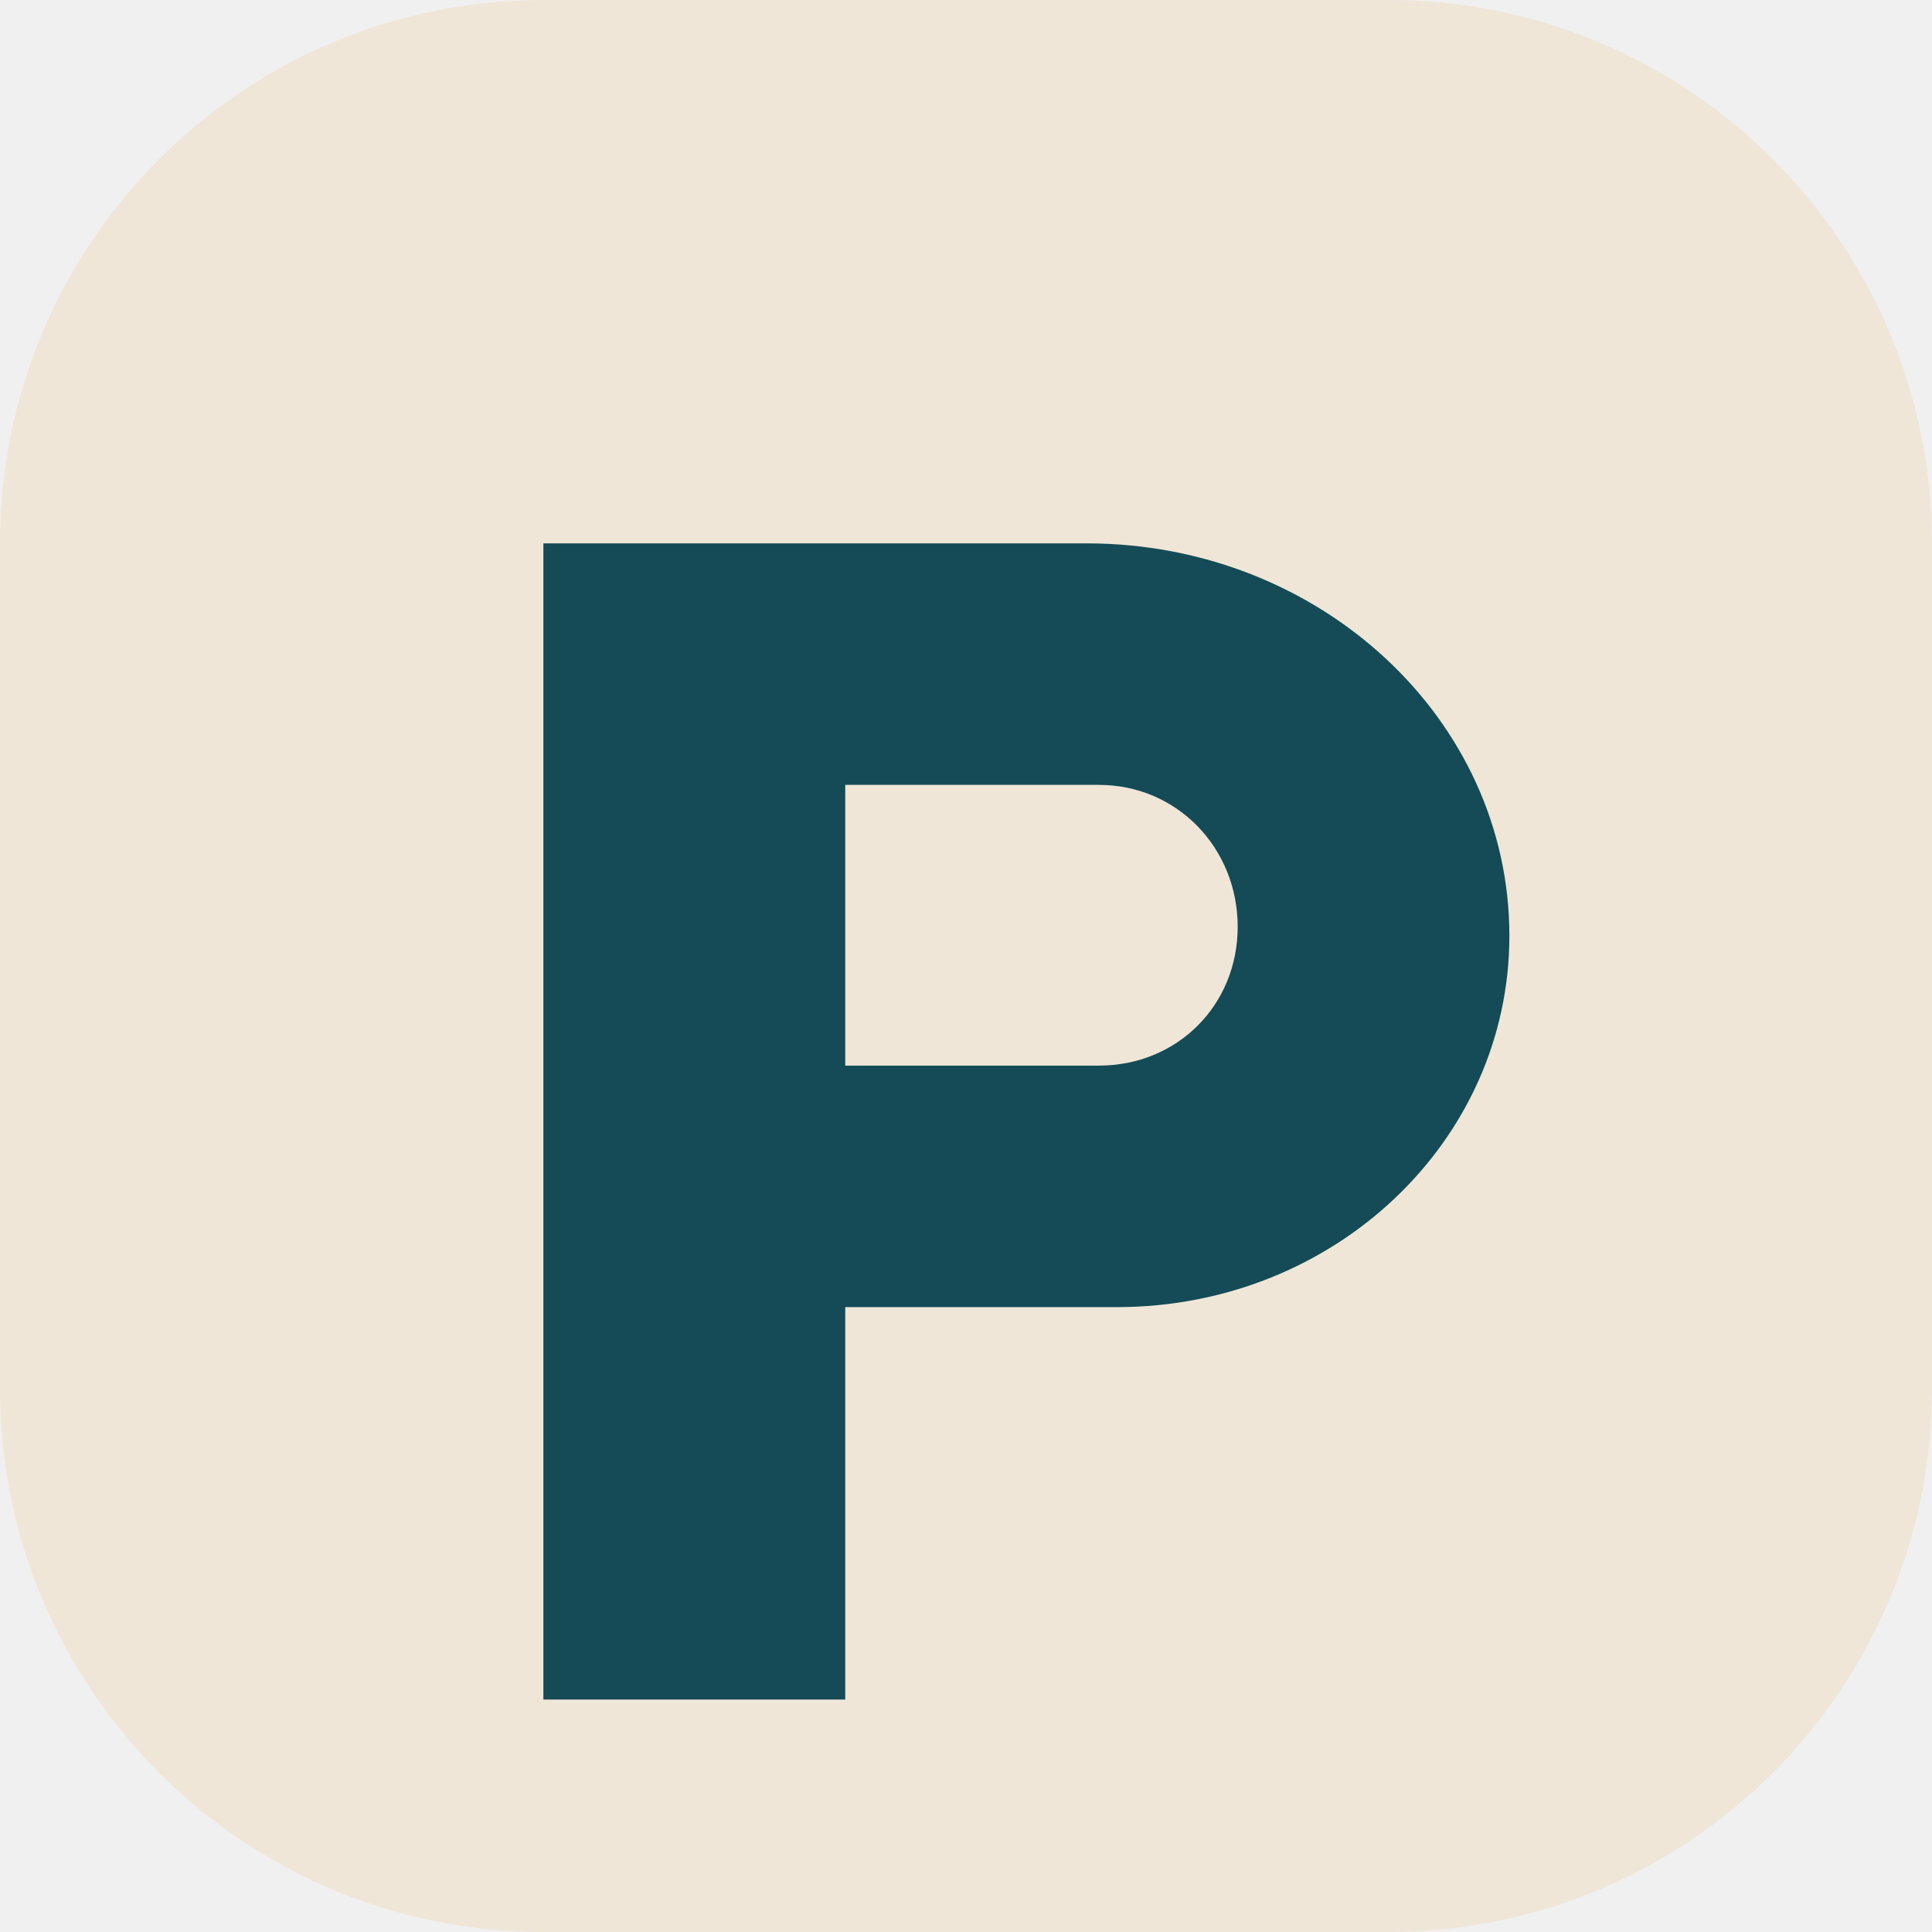
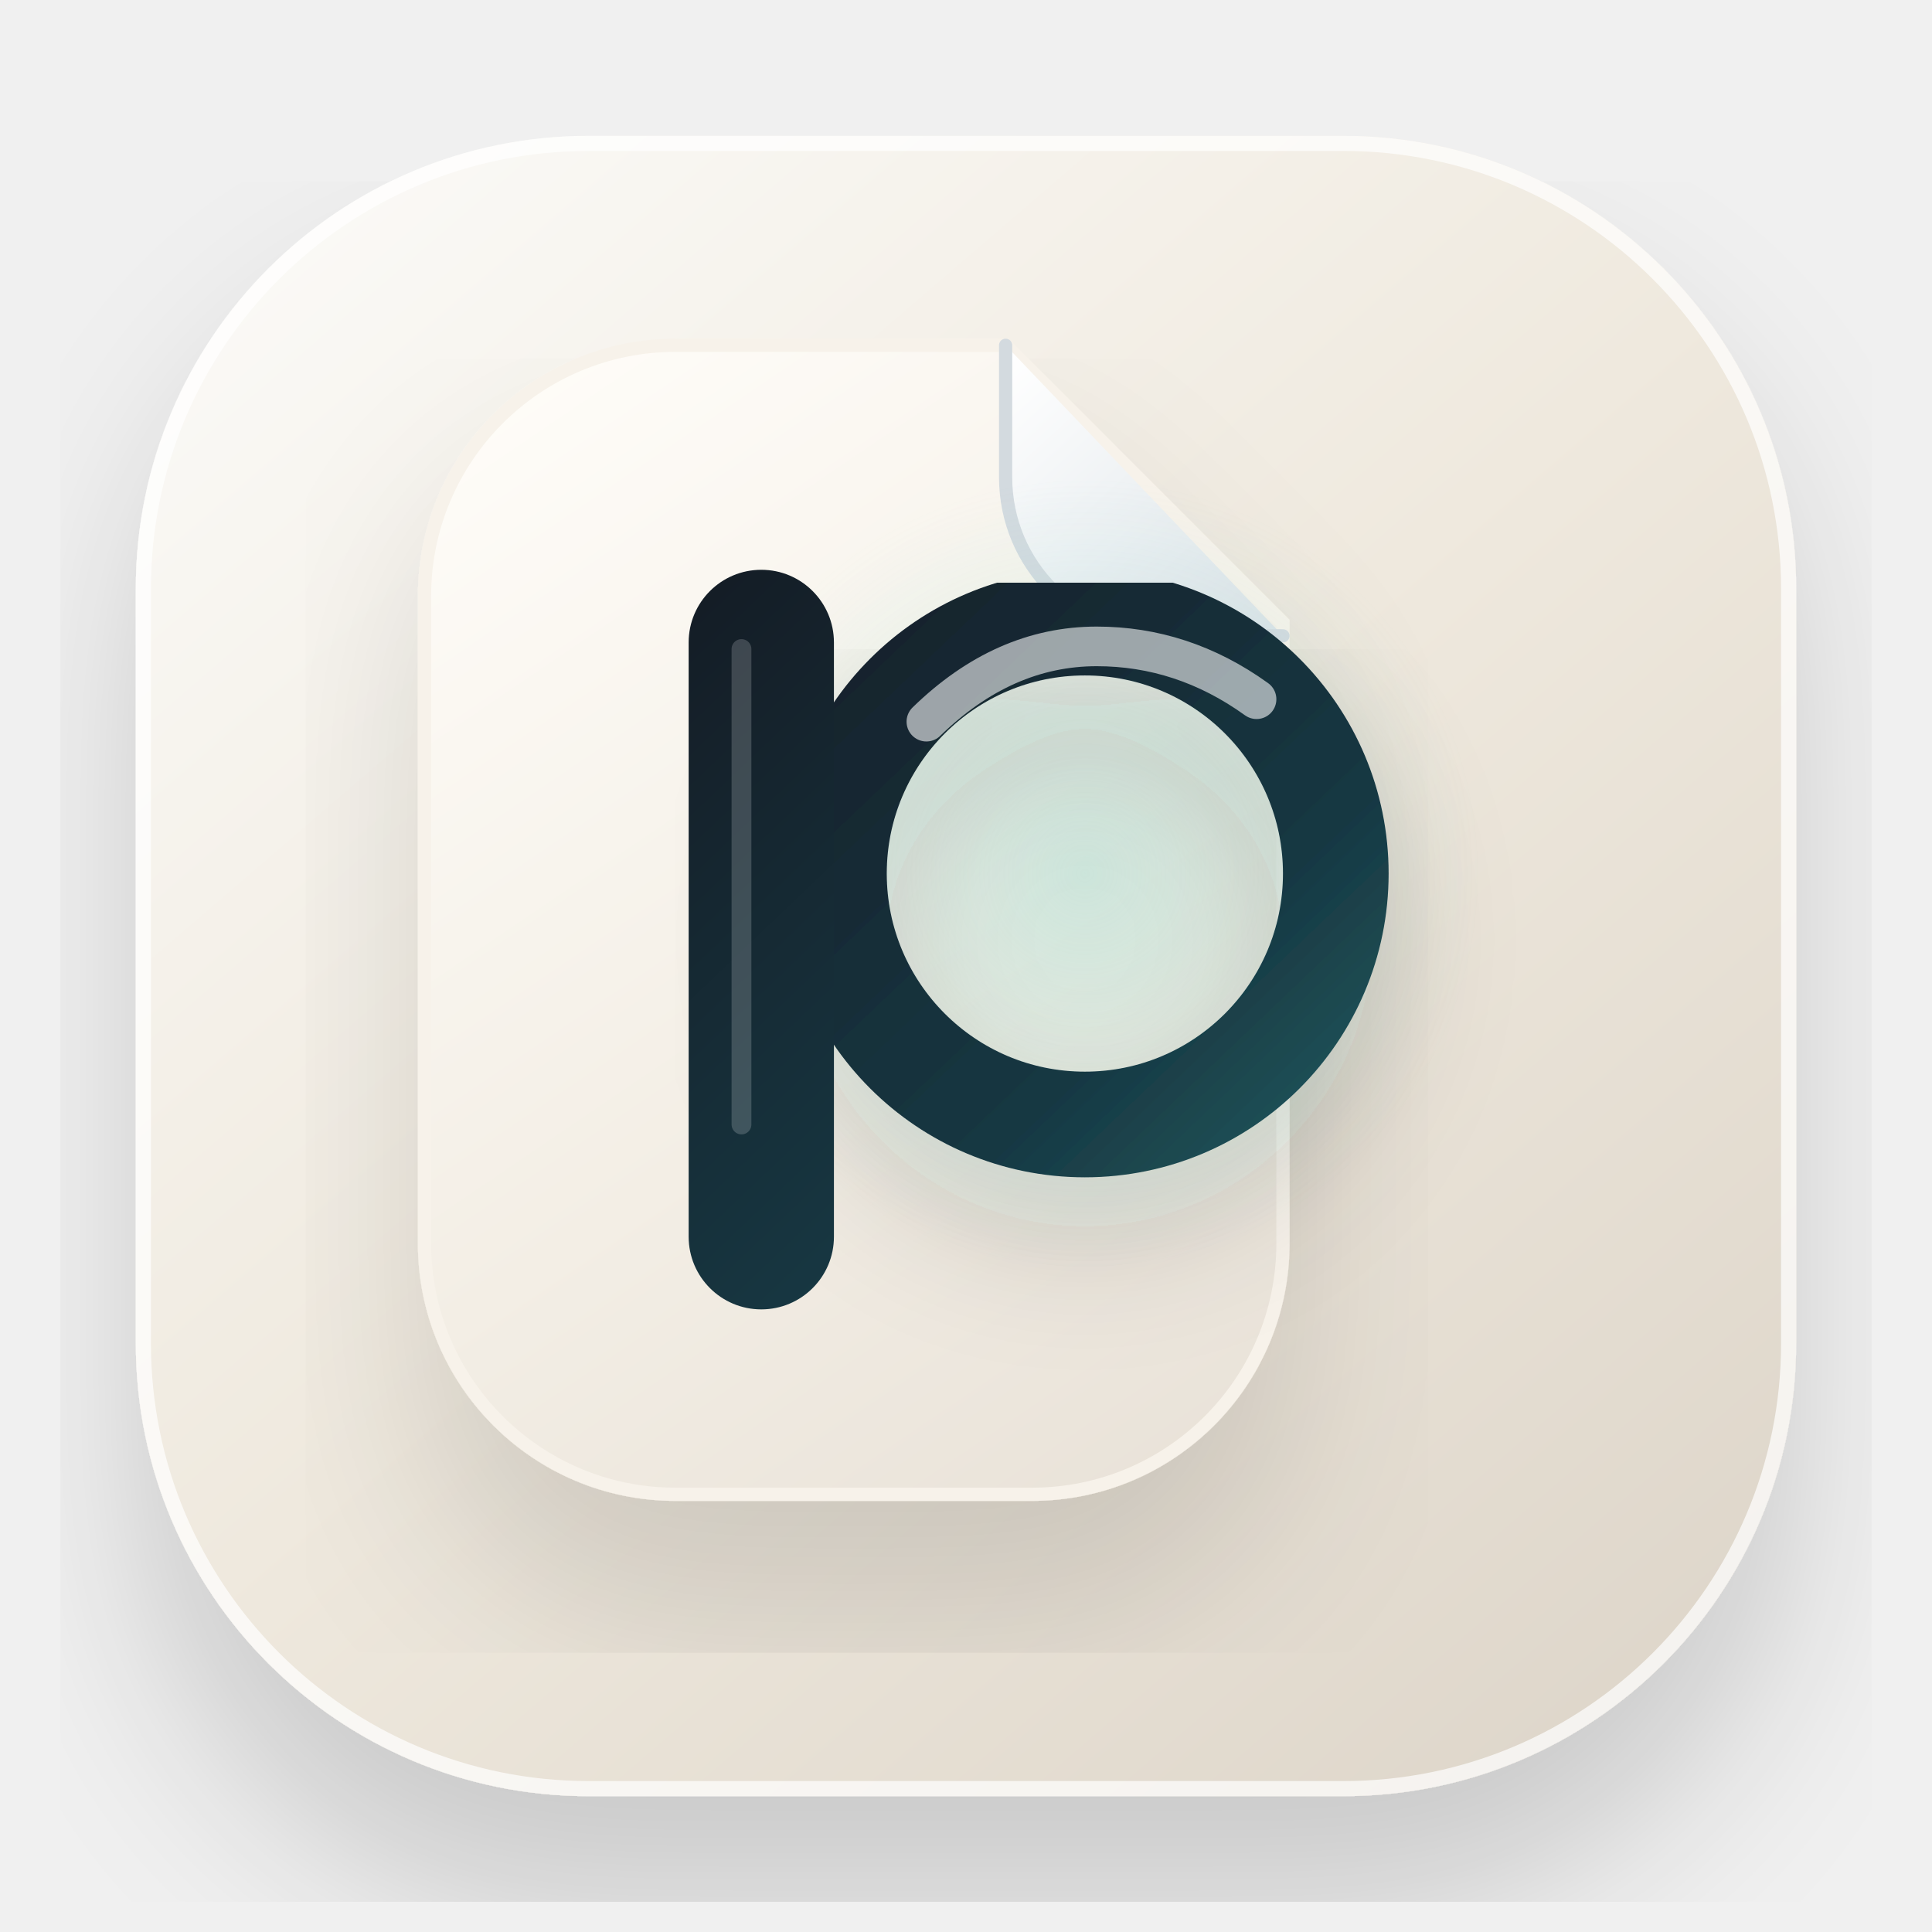
- <svg xmlns="http://www.w3.org/2000/svg" viewBox="0 0 64 64">
-   <rect width="64" height="64" rx="18" fill="#efe6d8" />
-   <path d="M18 18h18c7.7 0 14 5.8 14 13 0 6.8-5.8 12.3-13 12.3H28v13H18V18zm10 8v9.3h8.4c2.6 0 4.6-2 4.6-4.6S39 26 36.4 26H28z" fill="#144b56" />
+ <svg xmlns="http://www.w3.org/2000/svg" viewBox="0 0 256 256" fill="none" role="img" aria-labelledby="title desc">
+   <defs>
+     <linearGradient id="tile-fill" x1="36" y1="24" x2="220" y2="238" gradientUnits="userSpaceOnUse">
+       <stop stop-color="#FBFAF7" />
+       <stop offset="0.48" stop-color="#EFE9DE" />
+       <stop offset="1" stop-color="#DDD5C9" />
+     </linearGradient>
+     <linearGradient id="paper-fill" x1="56" y1="34" x2="178" y2="214" gradientUnits="userSpaceOnUse">
+       <stop stop-color="#FFFDF9" />
+       <stop offset="0.55" stop-color="#F3EEE5" />
+       <stop offset="1" stop-color="#E7E0D6" />
+     </linearGradient>
+     <linearGradient id="fold-fill" x1="134" y1="36" x2="178" y2="84" gradientUnits="userSpaceOnUse">
+       <stop stop-color="#FFFFFF" />
+       <stop offset="1" stop-color="#D7DFE4" />
+     </linearGradient>
+     <linearGradient id="ink-fill" x1="84" y1="68" x2="204" y2="194" gradientUnits="userSpaceOnUse">
+       <stop stop-color="#141B24" />
+       <stop offset="0.56" stop-color="#173843" />
+       <stop offset="1" stop-color="#2D7C78" />
+     </linearGradient>
+     <radialGradient id="ring-glow" cx="0" cy="0" r="1" gradientUnits="userSpaceOnUse" gradientTransform="translate(146 114) rotate(90) scale(60)">
+       <stop stop-color="#83D4C8" stop-opacity="0.34" />
+       <stop offset="0.52" stop-color="#83D4C8" stop-opacity="0.14" />
+       <stop offset="1" stop-color="#83D4C8" stop-opacity="0" />
+     </radialGradient>
+     <filter id="tile-shadow" x="8" y="8" width="240" height="244" filterUnits="userSpaceOnUse" color-interpolation-filters="sRGB">
+       <feDropShadow dx="0" dy="16" stdDeviation="12" flood-color="#1A1815" flood-opacity="0.16" />
+     </filter>
+     <filter id="paper-shadow" x="28" y="18" width="170" height="214" filterUnits="userSpaceOnUse" color-interpolation-filters="sRGB">
+       <feDropShadow dx="0" dy="18" stdDeviation="14" flood-color="#1B1A17" flood-opacity="0.12" />
+     </filter>
+     <filter id="ring-shadow" x="84" y="70" width="144" height="144" filterUnits="userSpaceOnUse" color-interpolation-filters="sRGB">
+       <feDropShadow dx="0" dy="10" stdDeviation="10" flood-color="#143036" flood-opacity="0.16" />
+     </filter>
+   </defs>
+   <g filter="url(#tile-shadow)">
+     <rect x="18" y="18" width="220" height="220" rx="60" fill="url(#tile-fill)" />
+     <rect x="19" y="19" width="218" height="218" rx="59" stroke="white" stroke-opacity="0.7" stroke-width="2" />
+   </g>
+   <g transform="translate(16 16) scale(0.875)">
+     <g filter="url(#paper-shadow)">
+       <path d="M84 34H134L176 76V170C176 190.987 158.987 208 138 208H84C63.013 208 46 190.987 46 170V72C46 51.013 63.013 34 84 34Z" fill="url(#paper-fill)" stroke="#F7F2EA" stroke-width="2" />
+       <path d="M134 34V54C134 67.255 144.745 78 158 78H176L134 34Z" fill="url(#fold-fill)" />
+       <path d="M134 34V54C134 67.255 144.745 78 158 78H176" stroke="#D3DADF" stroke-width="2" stroke-linecap="round" stroke-linejoin="round" />
+     </g>
+     <circle cx="146" cy="114" r="60" fill="url(#ring-glow)" />
+     <circle cx="146" cy="114" r="38" stroke="url(#ink-fill)" stroke-width="16" filter="url(#ring-shadow)" />
+     <path d="M122 91C129.8 83.4 138.4 79.6 147.8 79.6C156.4 79.6 164.5 82.2 172 87.6" stroke="white" stroke-opacity="0.58" stroke-width="6" stroke-linecap="round" />
+     <rect x="86" y="68" width="22" height="112" rx="11" fill="url(#ink-fill)" />
+     <path d="M94 80V152" stroke="white" stroke-opacity="0.18" stroke-width="3" stroke-linecap="round" />
+   </g>
</svg>
